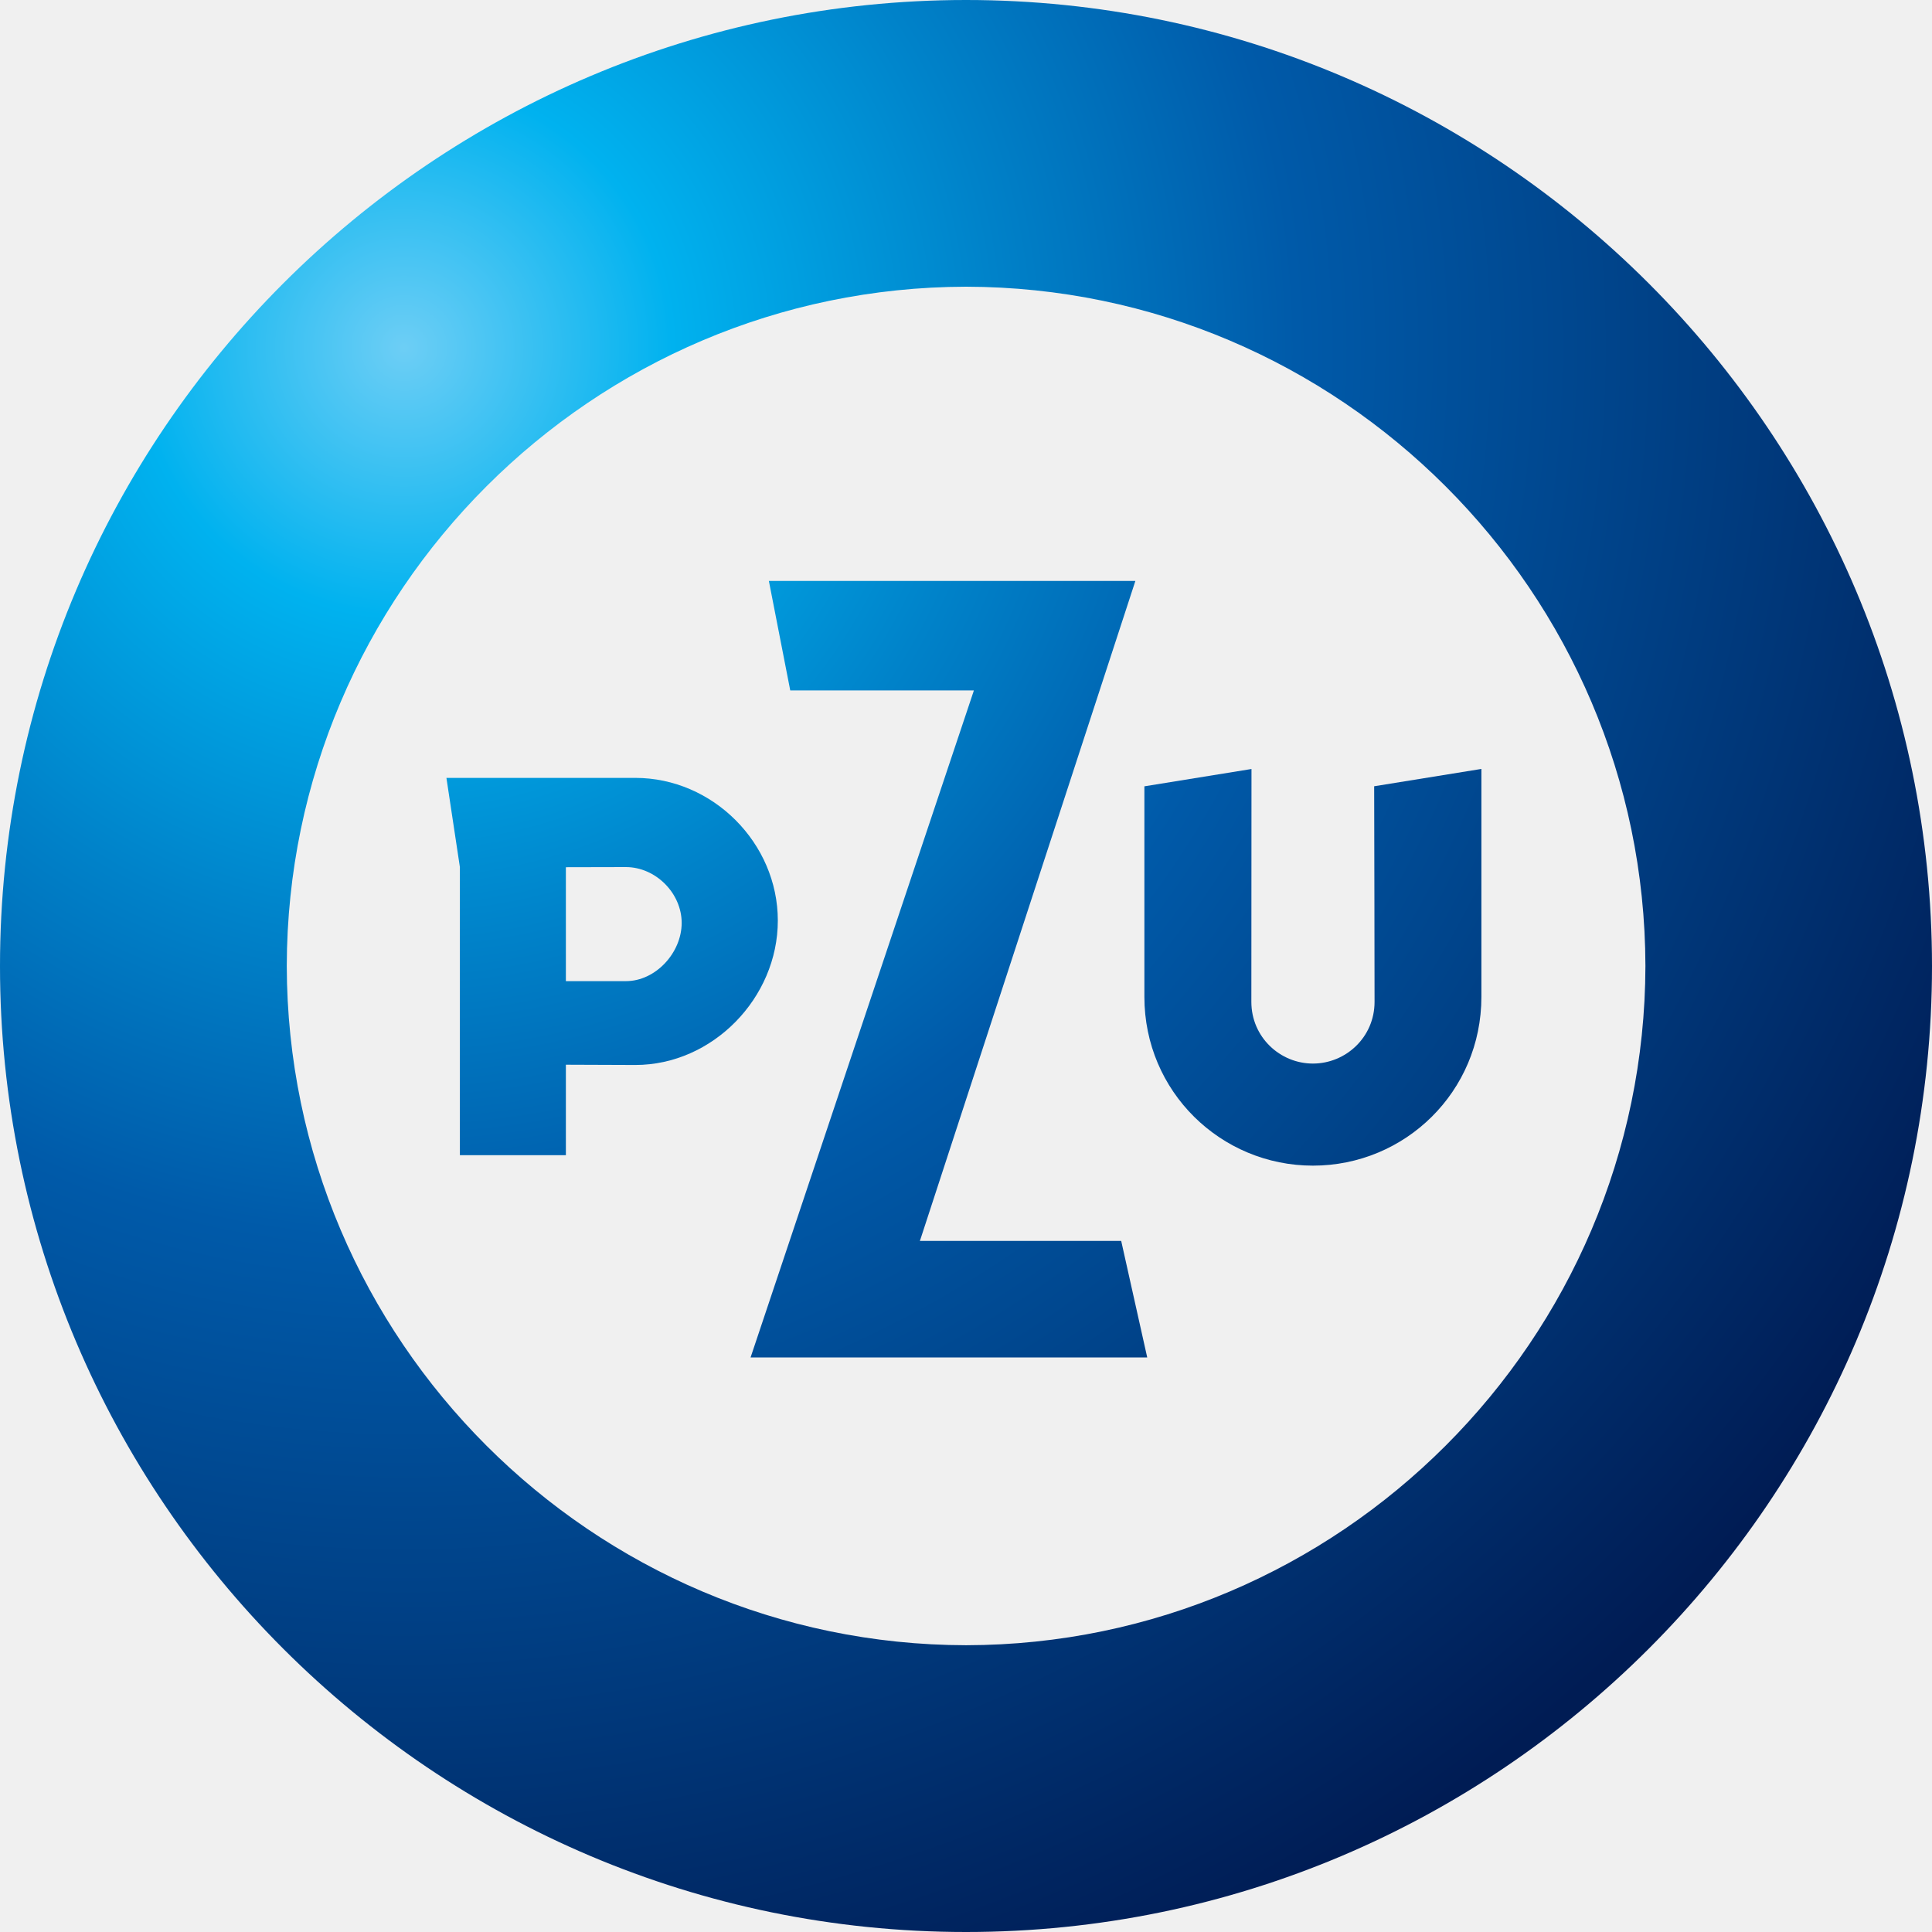
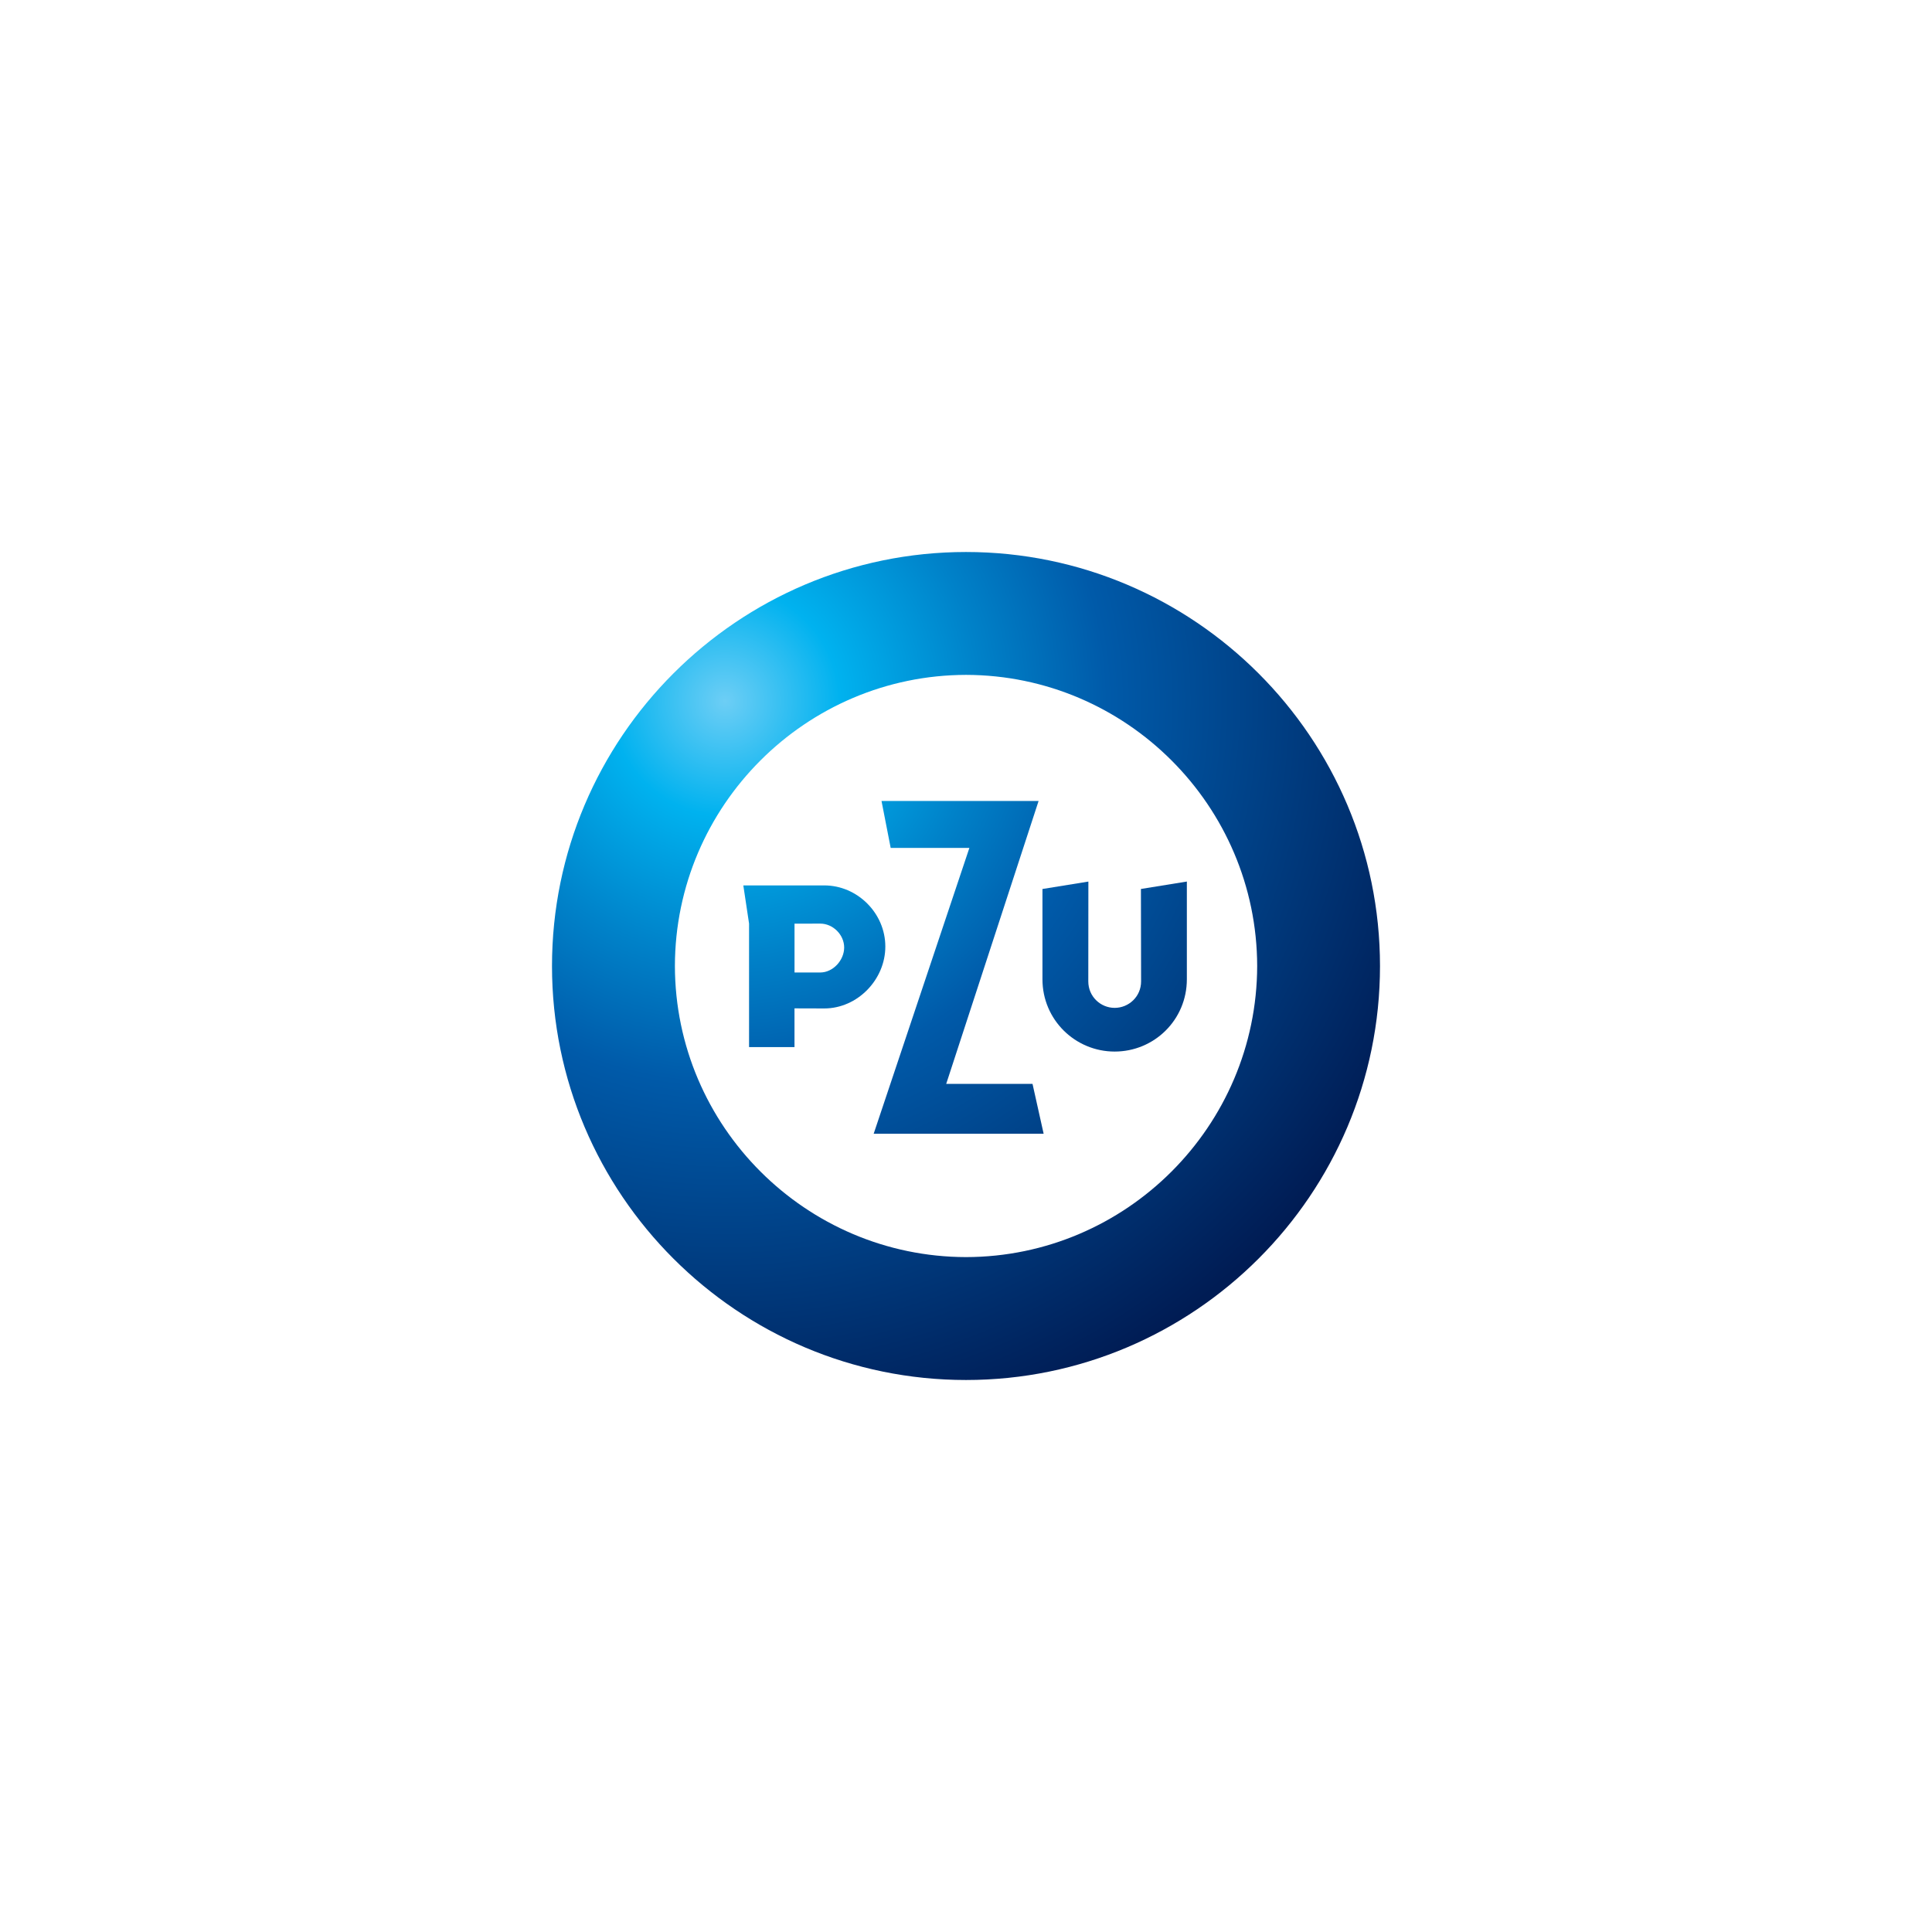
- <svg xmlns="http://www.w3.org/2000/svg" version="1.1" id="Layer_1" x="0px" y="0px" width="30px" height="30px" viewBox="0 0 30 30" enable-background="new 0 0 30 30" xml:space="preserve">
+ <svg xmlns="http://www.w3.org/2000/svg" version="1.1" id="Layer_1" x="0px" y="0px" width="70px" height="70px" viewBox="0 0 70 70" enable-background="new 0 0 70 70" xml:space="preserve">
+   <rect fill="#FFFFFF" width="70" height="70" />
  <g>
-     <radialGradient id="SVGID_1_" cx="-0.162" cy="-0.911" r="26.174" gradientTransform="matrix(1.0667 0 0 1.0667 6.3257 6.3765)" gradientUnits="userSpaceOnUse">
+     <radialGradient id="SVGID_1_" cx="-1421.435" cy="779.426" r="26.175" gradientTransform="matrix(1.0667 0 0 1.0667 1542.397 -806.0068)" gradientUnits="userSpaceOnUse">
      <stop offset="0" style="stop-color:#6DCEF5" />
      <stop offset="0.15" style="stop-color:#00B2EF" />
      <stop offset="0.333" style="stop-color:#0082C9" />
      <stop offset="0.5" style="stop-color:#005AA9" />
      <stop offset="1" style="stop-color:#001C54" />
    </radialGradient>
-     <polygon fill="url(#SVGID_1_)" points="14.283,19.269 14.294,19.239 17.63,9.021 11.939,9.021 12.271,10.721 15.122,10.721    15.113,10.75 11.655,21.078 17.814,21.078 17.41,19.269  " />
-     <radialGradient id="SVGID_2_" cx="-0.047" cy="-0.91" r="25.964" gradientTransform="matrix(1.0667 0 0 1.0667 6.3257 6.3765)" gradientUnits="userSpaceOnUse">
+     <polygon fill="url(#SVGID_1_)" points="34.283,39.27 34.294,39.237 37.63,29.021 31.939,29.021 32.271,30.721 35.123,30.721    35.113,30.75 31.655,41.078 37.813,41.078 37.41,39.27  " />
+     <radialGradient id="SVGID_2_" cx="-1421.319" cy="779.426" r="25.961" gradientTransform="matrix(1.0667 0 0 1.0667 1542.397 -806.0068)" gradientUnits="userSpaceOnUse">
      <stop offset="0" style="stop-color:#6DCEF5" />
      <stop offset="0.15" style="stop-color:#00B2EF" />
      <stop offset="0.333" style="stop-color:#0082C9" />
      <stop offset="0.5" style="stop-color:#005AA9" />
      <stop offset="1" style="stop-color:#001C54" />
    </radialGradient>
-     <path fill="url(#SVGID_2_)" d="M9.865,12.079H6.932l0.209,1.384v4.475h1.646v-1.405h0.021c0,0,0.96,0.004,1.057,0.004   c1.202,0,2.213-1.042,2.213-2.242C12.078,13.09,11.067,12.079,9.865,12.079z M9.72,15.235c-0.011,0-0.911,0-0.911,0H8.787v-1.769   h0.021c0,0,0.881-0.002,0.911-0.002c0.462,0,0.866,0.405,0.866,0.867S10.182,15.235,9.72,15.235z" />
-     <radialGradient id="SVGID_3_" cx="-0.052" cy="-0.966" r="26.017" gradientTransform="matrix(1.0667 0 0 1.0667 6.3257 6.3765)" gradientUnits="userSpaceOnUse">
+     <path fill="url(#SVGID_2_)" d="M29.865,32.08h-2.933l0.208,1.383v4.475h1.646v-1.403h0.021c0,0,0.96,0.003,1.057,0.003   c1.202,0,2.213-1.042,2.213-2.242C32.078,33.09,31.067,32.08,29.865,32.08z M29.72,35.235c-0.011,0-0.911,0-0.911,0h-0.022v-1.769   h0.021c0,0,0.881-0.002,0.911-0.002c0.462,0,0.867,0.404,0.867,0.867C30.585,34.792,30.182,35.235,29.72,35.235z" />
+     <radialGradient id="SVGID_3_" cx="-1421.324" cy="779.371" r="26.016" gradientTransform="matrix(1.0667 0 0 1.0667 1542.397 -806.0068)" gradientUnits="userSpaceOnUse">
      <stop offset="0" style="stop-color:#6DCEF5" />
      <stop offset="0.15" style="stop-color:#00B2EF" />
      <stop offset="0.333" style="stop-color:#0082C9" />
      <stop offset="0.5" style="stop-color:#005AA9" />
      <stop offset="1" style="stop-color:#001C54" />
    </radialGradient>
-     <path fill="url(#SVGID_3_)" d="M21.344,15.557c0,0.548-0.446,0.958-0.957,0.958c-0.51,0-0.956-0.41-0.956-0.958   c0-0.047,0.002-3.297,0.002-3.616l-1.663,0.269v3.269c0,1.471,1.187,2.621,2.617,2.621c1.433,0,2.616-1.15,2.616-2.621V11.94   l-1.665,0.269C21.34,12.478,21.344,15.512,21.344,15.557z" />
-     <radialGradient id="SVGID_4_" cx="-0.045" cy="-0.91" r="25.965" gradientTransform="matrix(1.0667 0 0 1.0667 6.3257 6.3765)" gradientUnits="userSpaceOnUse">
+     <path fill="url(#SVGID_3_)" d="M41.344,35.557c0,0.55-0.445,0.96-0.958,0.96c-0.51,0-0.955-0.41-0.955-0.96   c0-0.047,0.003-3.296,0.003-3.616L37.77,32.21v3.27c0,1.47,1.188,2.62,2.616,2.62c1.435,0,2.616-1.15,2.616-2.62v-3.54   l-1.664,0.269C41.34,32.479,41.344,35.512,41.344,35.557z" />
+     <radialGradient id="SVGID_4_" cx="-1421.318" cy="779.427" r="25.965" gradientTransform="matrix(1.0667 0 0 1.0667 1542.397 -806.0068)" gradientUnits="userSpaceOnUse">
      <stop offset="0" style="stop-color:#6DCEF5" />
      <stop offset="0.15" style="stop-color:#00B2EF" />
      <stop offset="0.333" style="stop-color:#0082C9" />
      <stop offset="0.5" style="stop-color:#005AA9" />
      <stop offset="1" style="stop-color:#001C54" />
    </radialGradient>
-     <path fill="url(#SVGID_4_)" d="M15,0C6.73,0.002,0,6.731,0,15.002C0,23.271,6.73,30,15,30c8.271,0,14.999-6.729,15-14.998   C29.999,6.731,23.271,0.002,15,0z M15.002,25.547c-5.807-0.009-10.539-4.74-10.549-10.548C4.463,9.193,9.195,4.463,15,4.452h0.002   c5.805,0.011,10.536,4.741,10.548,10.547C25.538,20.807,20.807,25.538,15.002,25.547z" />
+     <path fill="url(#SVGID_4_)" d="M35,20c-8.27,0.002-15,6.731-15,15.002C20,43.271,26.73,50,35,50c8.271,0,14.999-6.729,15-14.998   C49.999,26.731,43.271,20.002,35,20z M35.002,45.547c-5.808-0.01-10.539-4.74-10.549-10.548c0.01-5.807,4.743-10.536,10.547-10.547   h0.002c5.804,0.011,10.535,4.74,10.548,10.547C45.537,40.807,40.807,45.537,35.002,45.547z" />
  </g>
</svg>
